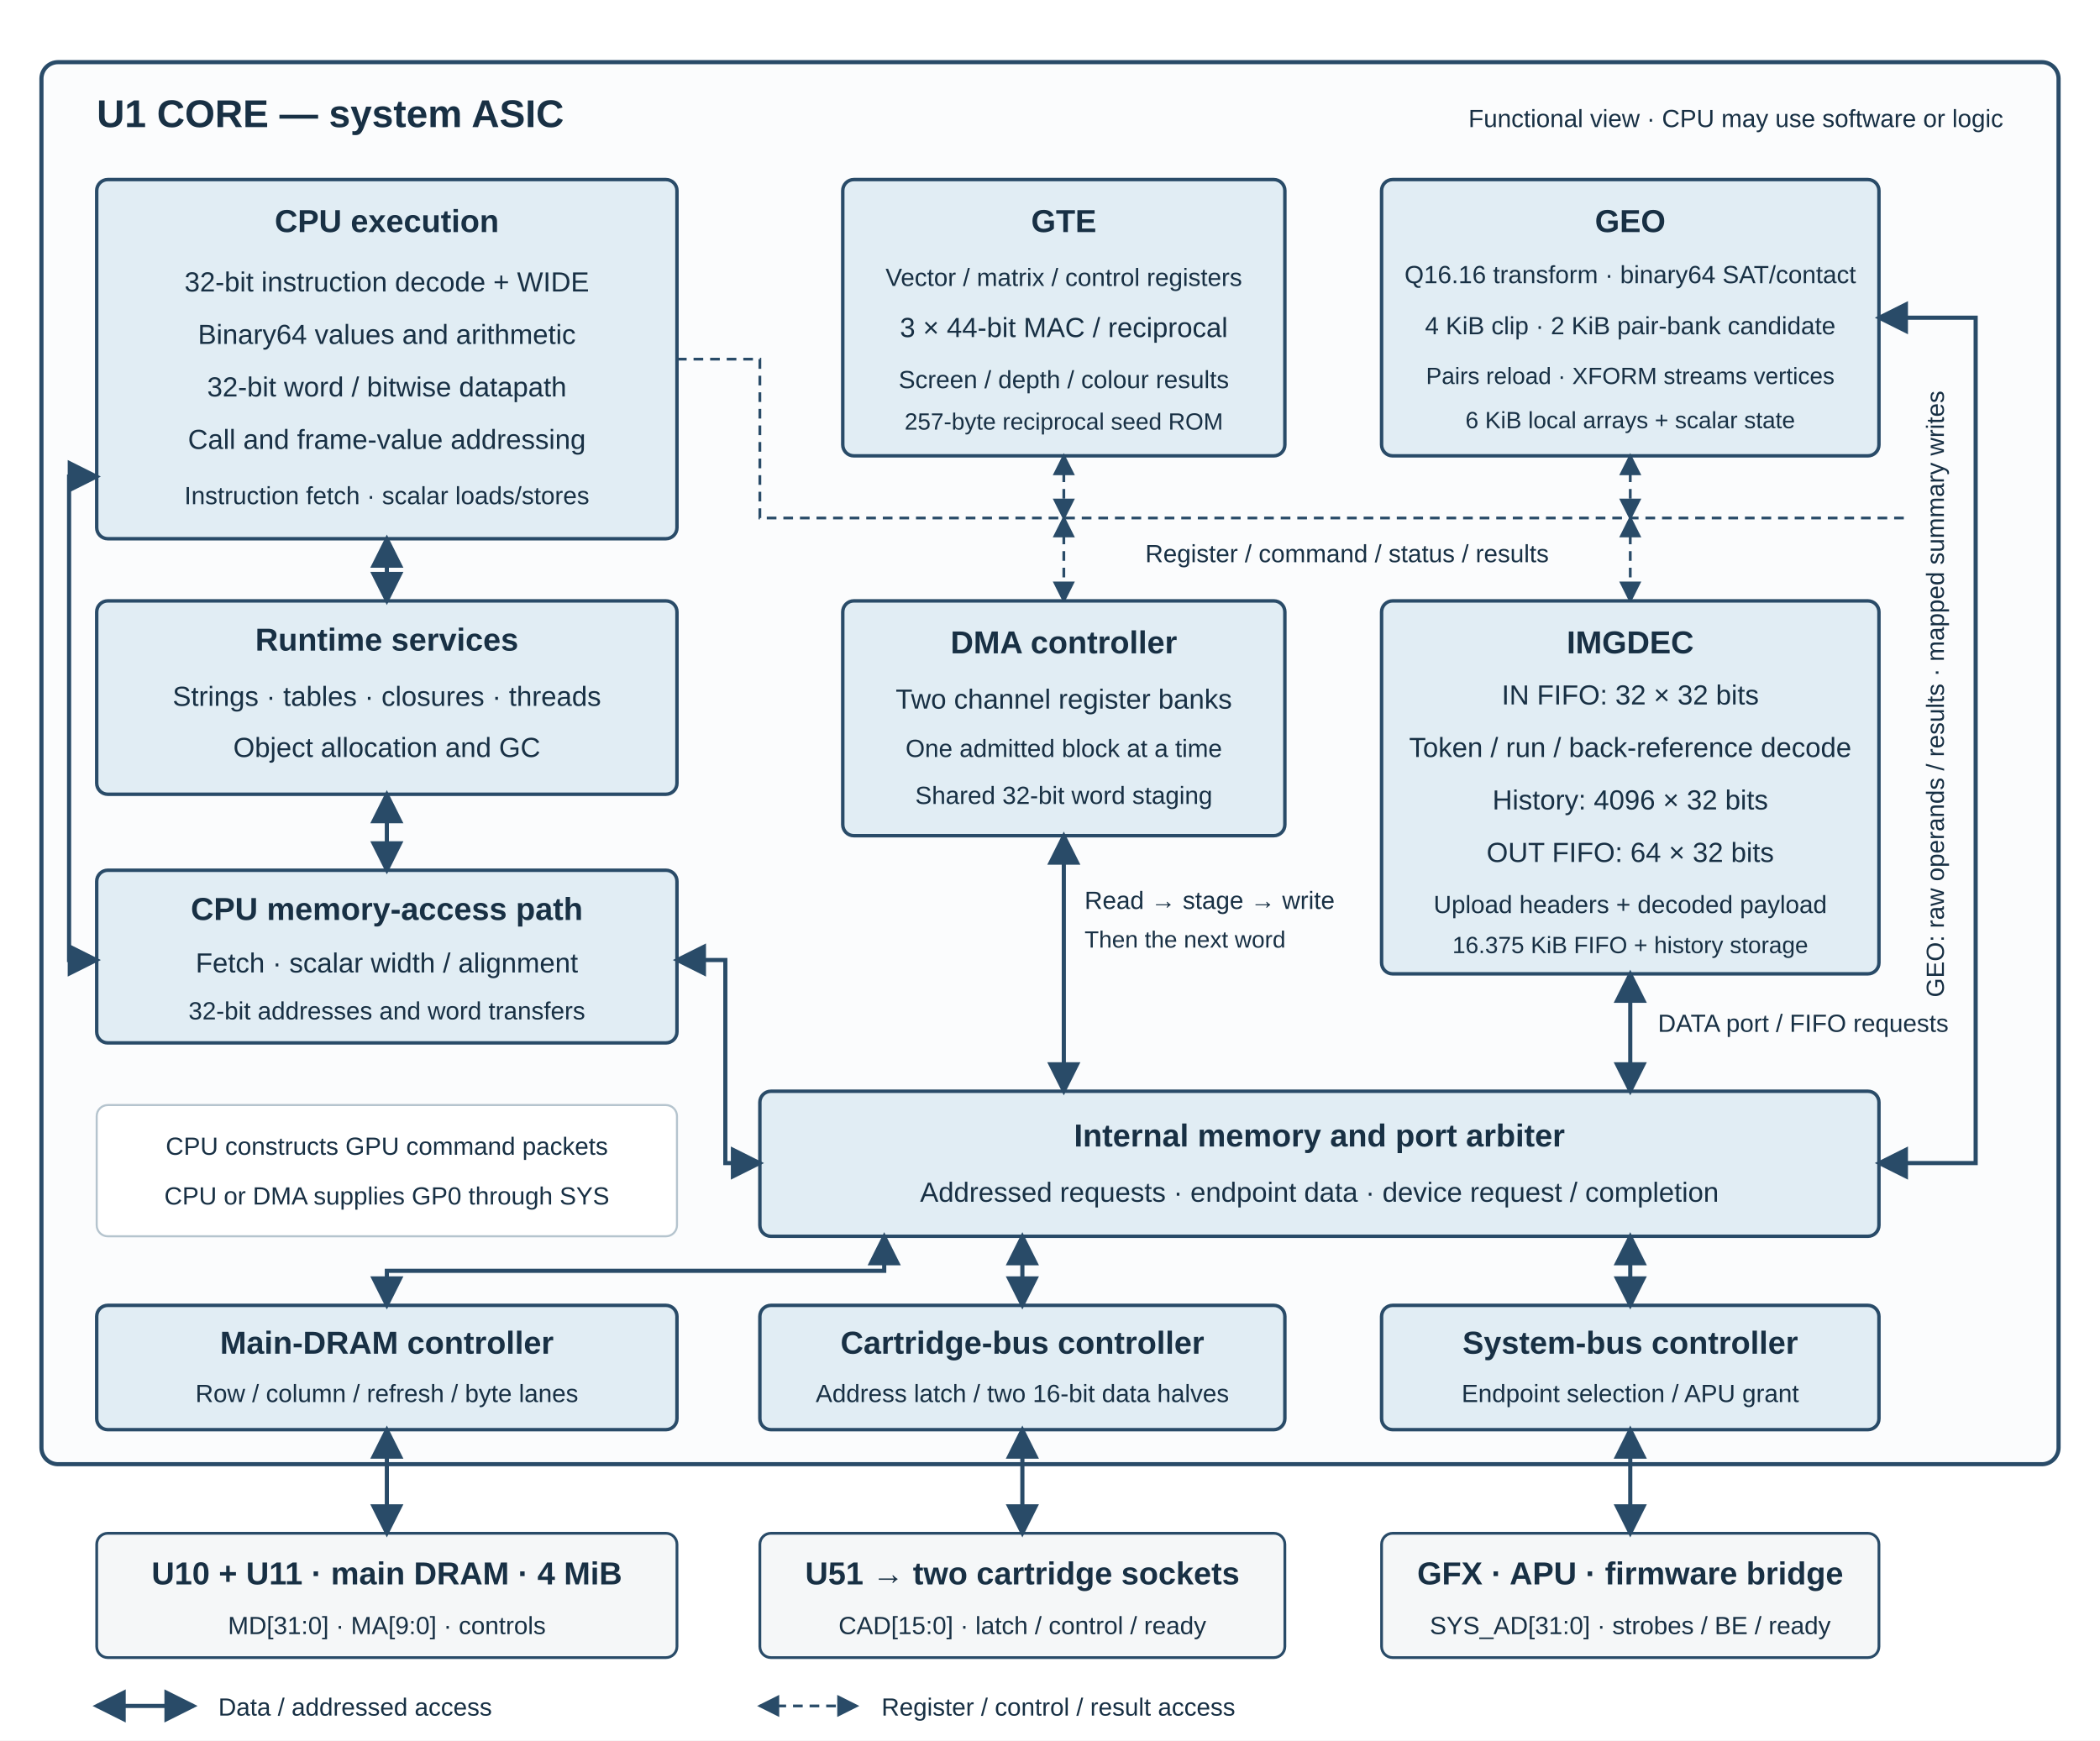
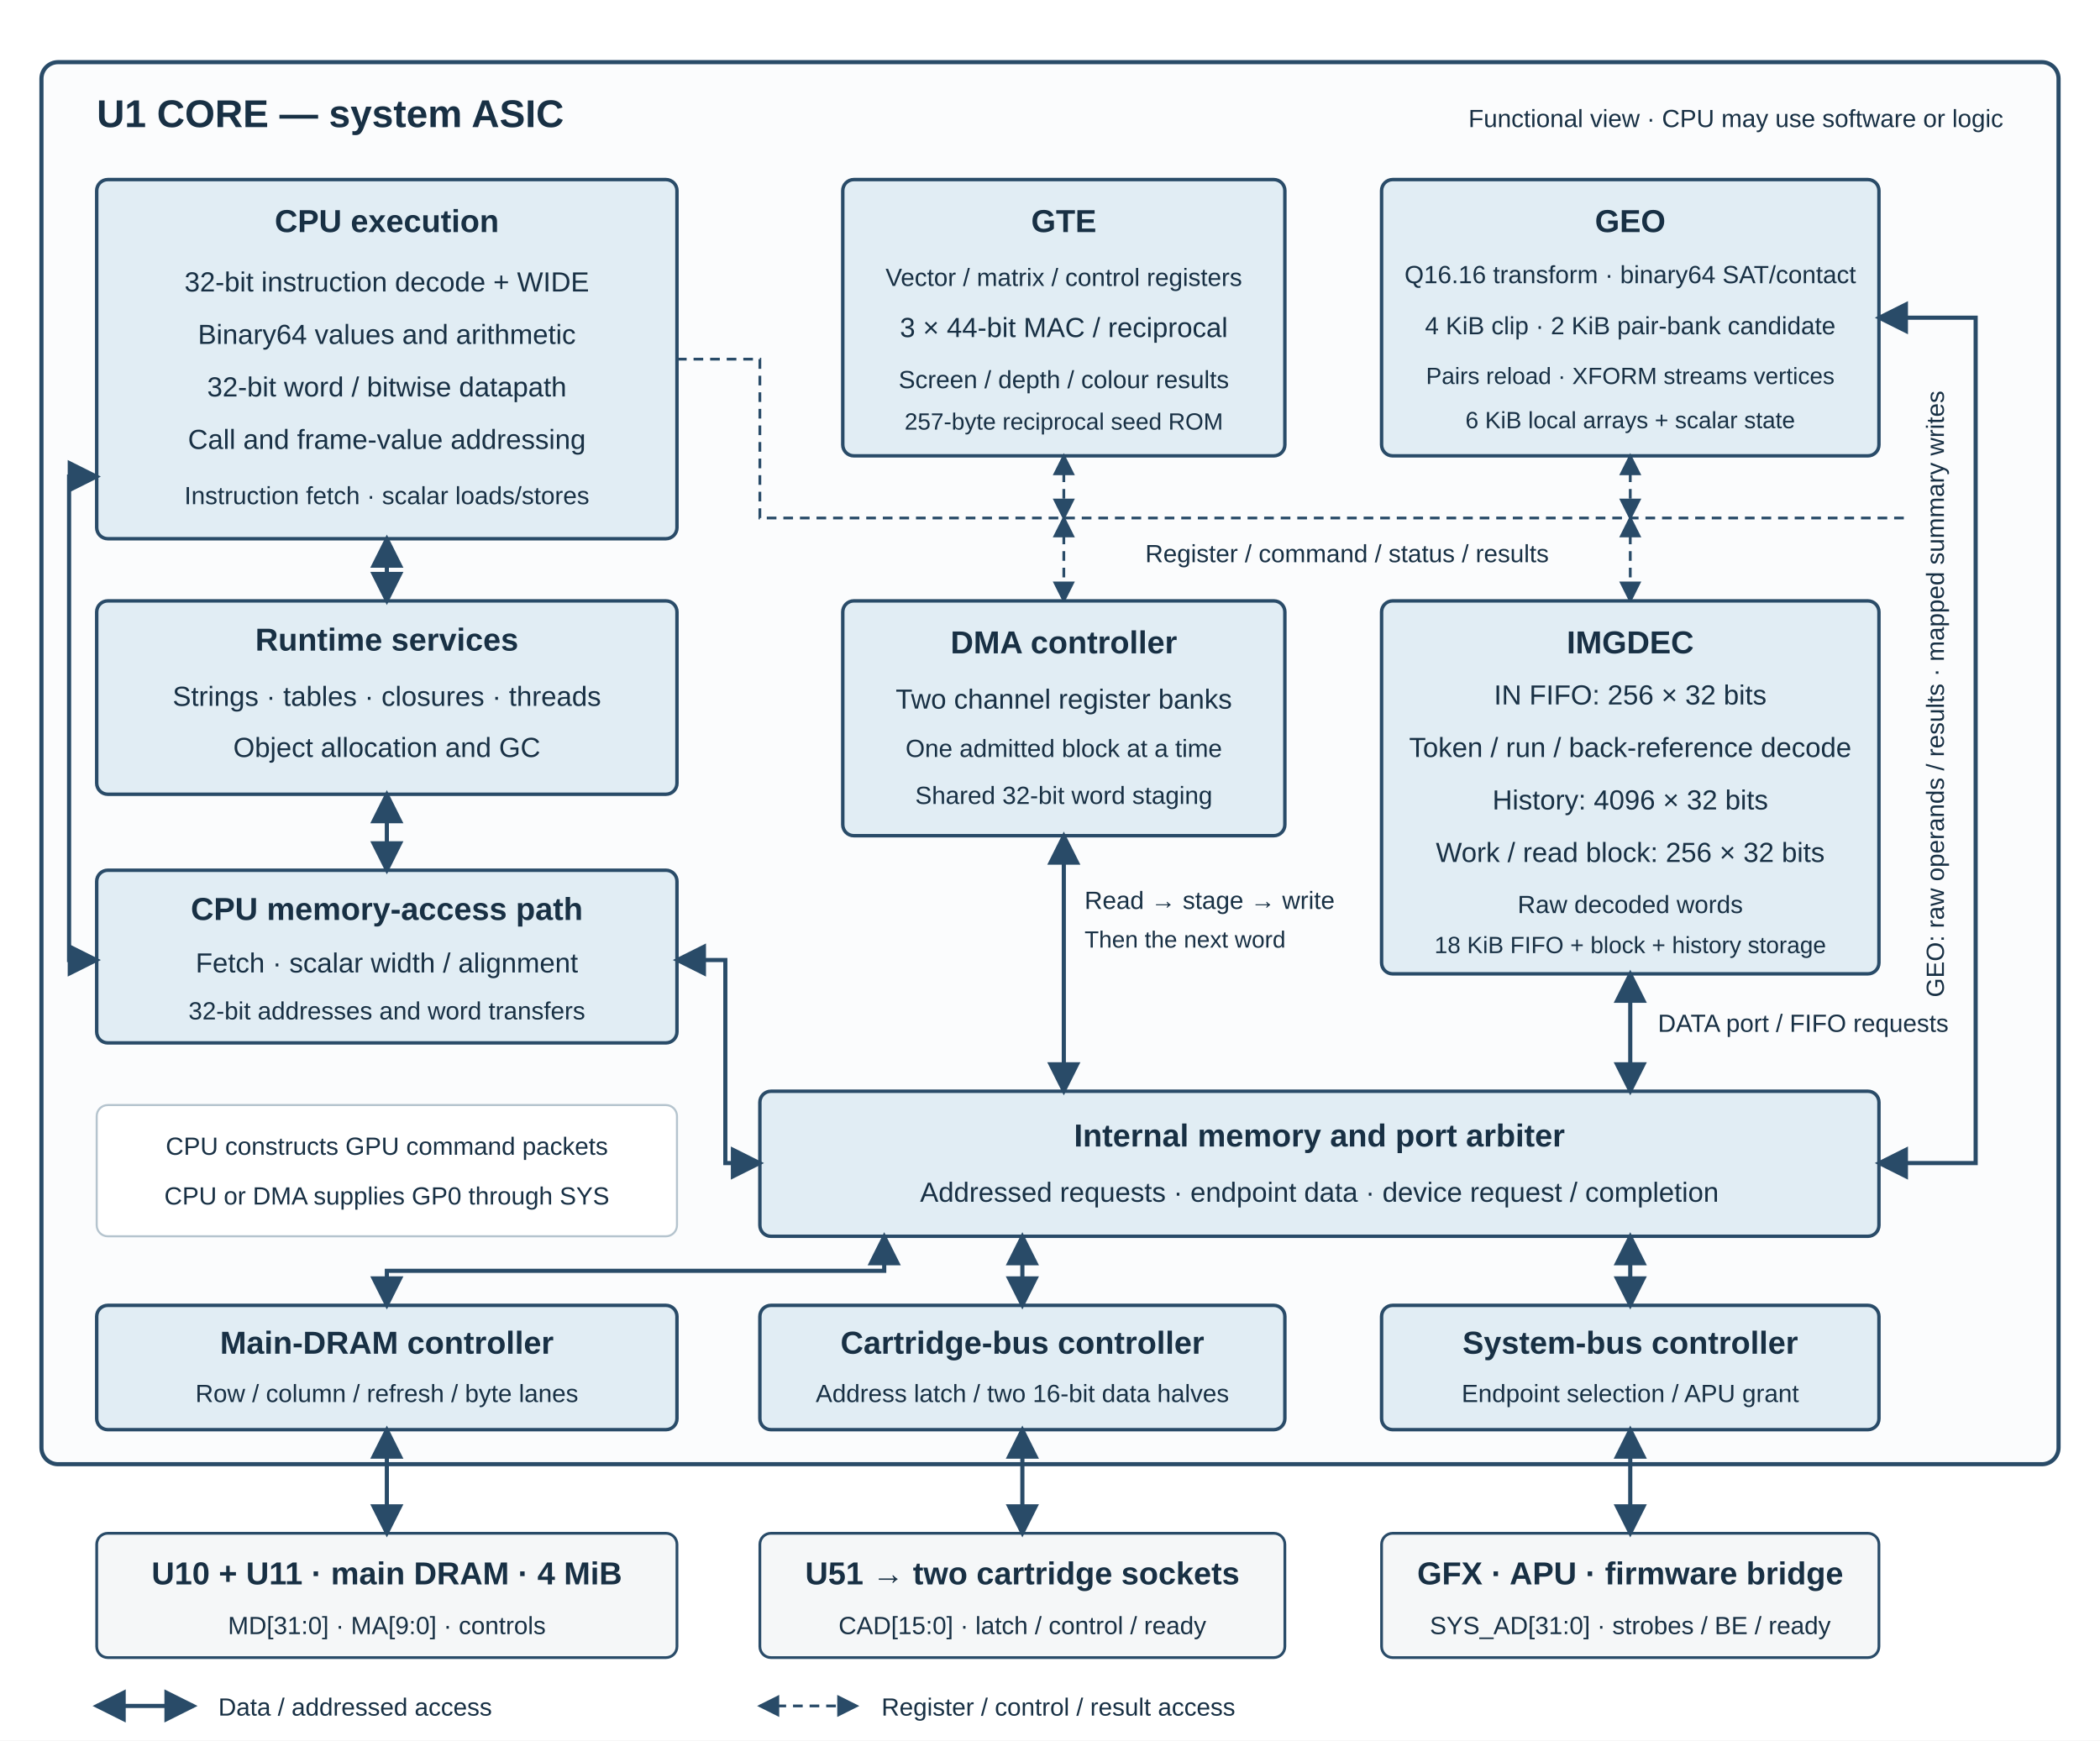
<svg xmlns="http://www.w3.org/2000/svg" viewBox="0 0 1520 1260" role="img" aria-labelledby="title desc">
  <defs>
    <marker id="arrow" markerWidth="8" markerHeight="8" refX="7" refY="4" orient="auto-start-reverse">
      <path d="M0,0 L8,4 L0,8 Z" fill="#294b68" />
    </marker>
    <style>
 text{font-family:Arial,sans-serif;fill:#183044;font-size:20px}
 .boundary{fill:#fbfcfd;stroke:#294b68;stroke-width:3}
 .block{fill:#e1edf4;stroke:#294b68;stroke-width:2.5}
 .store{fill:#f5f7f8;stroke:#294b68;stroke-width:2}
 .note{fill:#fff;stroke:#b5c4ce;stroke-width:1.5}
 .data{fill:none;stroke:#294b68;stroke-width:3;marker-start:url(#arrow);marker-end:url(#arrow)}
 .control{fill:none;stroke:#294b68;stroke-width:2;stroke-dasharray:7 5;marker-start:url(#arrow);marker-end:url(#arrow)}
 .spine{fill:none;stroke:#294b68;stroke-width:2;stroke-dasharray:7 5}
 .title{font-size:28px;font-weight:bold}.heading{font-size:23px;font-weight:bold}
 .minor{font-size:18px}.small{font-size:17px}
 </style>
  </defs>
  <rect width="1520" height="1260" fill="#fff" />
  <rect x="30" y="45" width="1460" height="1015" rx="12" class="boundary" />
  <text x="70" y="92" class="title">U1 CORE — system ASIC</text>
  <text x="1450" y="92" text-anchor="end" class="minor">Functional view · CPU may use software or logic</text>
  <rect x="70" y="130" width="420" height="260" rx="8" class="block" />
  <text x="280" y="168" text-anchor="middle" class="heading">CPU execution</text>
  <text x="280" y="211" text-anchor="middle">32-bit instruction decode + WIDE</text>
  <text x="280" y="249" text-anchor="middle">Binary64 values and arithmetic</text>
  <text x="280" y="287" text-anchor="middle">32-bit word / bitwise datapath</text>
  <text x="280" y="325" text-anchor="middle">Call and frame-value addressing</text>
  <text x="280" y="365" text-anchor="middle" class="minor">Instruction fetch · scalar loads/stores</text>
  <rect x="70" y="435" width="420" height="140" rx="8" class="block" />
  <text x="280" y="471" text-anchor="middle" class="heading">Runtime services</text>
  <text x="280" y="511" text-anchor="middle">Strings · tables · closures · threads</text>
  <text x="280" y="548" text-anchor="middle">Object allocation and GC</text>
  <path d="M280,390 V435" class="data" />
  <rect x="610" y="130" width="320" height="200" rx="8" class="block" />
  <text x="770" y="168" text-anchor="middle" class="heading">GTE</text>
  <text x="770" y="207" text-anchor="middle" class="minor">Vector / matrix / control registers</text>
  <text x="770" y="244" text-anchor="middle">3 × 44-bit MAC / reciprocal</text>
  <text x="770" y="281" text-anchor="middle" class="minor">Screen / depth / colour results</text>
  <text x="770" y="311" text-anchor="middle" class="small">257-byte reciprocal seed ROM</text>
  <rect x="1000" y="130" width="360" height="200" rx="8" class="block" />
  <text x="1180" y="168" text-anchor="middle" class="heading">GEO</text>
  <text x="1180" y="205" text-anchor="middle" class="minor">Q16.16 transform · binary64 SAT/contact</text>
  <text x="1180" y="242" text-anchor="middle" class="minor">4 KiB clip · 2 KiB pair-bank candidate</text>
  <text x="1180" y="278" text-anchor="middle" class="small">Pairs reload · XFORM streams vertices</text>
  <text x="1180" y="310" text-anchor="middle" class="small">6 KiB local arrays + scalar state</text>
  <path d="M490,260 H550 V375 H1380" class="spine" />
  <path d="M770,330 V375" class="control" />
  <path d="M1180,330 V375" class="control" />
  <path d="M770,375 V435" class="control" />
  <path d="M1180,375 V435" class="control" />
  <text x="975" y="407" text-anchor="middle" class="minor">Register / command / status / results</text>
  <rect x="610" y="435" width="320" height="170" rx="8" class="block" />
  <text x="770" y="473" text-anchor="middle" class="heading">DMA controller</text>
  <text x="770" y="513" text-anchor="middle">Two channel register banks</text>
  <text x="770" y="548" text-anchor="middle" class="minor">One admitted block at a time</text>
  <text x="770" y="582" text-anchor="middle" class="minor">Shared 32-bit word staging</text>
  <rect x="1000" y="435" width="360" height="270" rx="8" class="block" />
  <text x="1180" y="473" text-anchor="middle" class="heading">IMGDEC</text>
-   <text x="1180" y="510" text-anchor="middle">IN FIFO: 32 × 32 bits</text>
+   <text x="1180" y="510" text-anchor="middle">IN FIFO: 256 × 32 bits</text>
  <text x="1180" y="548" text-anchor="middle">Token / run / back-reference decode</text>
  <text x="1180" y="586" text-anchor="middle">History: 4096 × 32 bits</text>
-   <text x="1180" y="624" text-anchor="middle">OUT FIFO: 64 × 32 bits</text>
-   <text x="1180" y="661" text-anchor="middle" class="minor">Upload headers + decoded payload</text>
-   <text x="1180" y="690" text-anchor="middle" class="small">16.375 KiB FIFO + history storage</text>
+   <text x="1180" y="624" text-anchor="middle">Work / read block: 256 × 32 bits</text>
+   <text x="1180" y="661" text-anchor="middle" class="minor">Raw decoded words</text>
+   <text x="1180" y="690" text-anchor="middle" class="small">18 KiB FIFO + block + history storage</text>
  <rect x="70" y="630" width="420" height="125" rx="8" class="block" />
  <text x="280" y="666" text-anchor="middle" class="heading">CPU memory-access path</text>
  <text x="280" y="704" text-anchor="middle">Fetch · scalar width / alignment</text>
  <text x="280" y="738" text-anchor="middle" class="minor">32-bit addresses and word transfers</text>
  <path d="M280,575 V630" class="data" />
  <path d="M70,345 H50 V695 H70" class="data" />
  <rect x="550" y="790" width="810" height="105" rx="8" class="block" />
  <text x="955" y="830" text-anchor="middle" class="heading">Internal memory and port arbiter</text>
  <text x="955" y="870" text-anchor="middle">Addressed requests · endpoint data · device request / completion</text>
  <path d="M490,695 H525 V842 H550" class="data" />
  <path d="M770,605 V790" class="data" />
  <text x="785" y="658" class="minor">Read → stage → write</text>
  <text x="785" y="686" class="small">Then the next word</text>
  <path d="M1180,705 V790" class="data" />
  <text x="1200" y="747" class="minor">DATA port / FIFO requests</text>
  <path d="M1360,230 H1430 V842 H1360" class="data" />
  <text x="1407" y="722" transform="rotate(-90 1407 722)" class="minor">GEO: raw operands / results · mapped summary writes</text>
  <rect x="70" y="800" width="420" height="95" rx="8" class="note" />
  <text x="280" y="836" text-anchor="middle" class="minor">CPU constructs GPU command packets</text>
  <text x="280" y="872" text-anchor="middle" class="minor">CPU or DMA supplies GP0 through SYS</text>
  <rect x="70" y="945" width="420" height="90" rx="8" class="block" />
  <text x="280" y="980" text-anchor="middle" class="heading">Main-DRAM controller</text>
  <text x="280" y="1015" text-anchor="middle" class="minor">Row / column / refresh / byte lanes</text>
  <rect x="550" y="945" width="380" height="90" rx="8" class="block" />
  <text x="740" y="980" text-anchor="middle" class="heading">Cartridge-bus controller</text>
  <text x="740" y="1015" text-anchor="middle" class="minor">Address latch / two 16-bit data halves</text>
  <rect x="1000" y="945" width="360" height="90" rx="8" class="block" />
  <text x="1180" y="980" text-anchor="middle" class="heading">System-bus controller</text>
  <text x="1180" y="1015" text-anchor="middle" class="minor">Endpoint selection / APU grant</text>
  <path d="M640,895 V920 H280 V945" class="data" />
  <path d="M740,895 V945" class="data" />
  <path d="M1180,895 V945" class="data" />
  <rect x="70" y="1110" width="420" height="90" rx="8" class="store" />
  <text x="280" y="1147" text-anchor="middle" class="heading">U10 + U11 · main DRAM · 4 MiB</text>
  <text x="280" y="1183" text-anchor="middle" class="minor">MD[31:0] · MA[9:0] · controls</text>
  <rect x="550" y="1110" width="380" height="90" rx="8" class="store" />
  <text x="740" y="1147" text-anchor="middle" class="heading">U51 → two cartridge sockets</text>
  <text x="740" y="1183" text-anchor="middle" class="minor">CAD[15:0] · latch / control / ready</text>
  <rect x="1000" y="1110" width="360" height="90" rx="8" class="store" />
  <text x="1180" y="1147" text-anchor="middle" class="heading">GFX · APU · firmware bridge</text>
  <text x="1180" y="1183" text-anchor="middle" class="minor">SYS_AD[31:0] · strobes / BE / ready</text>
  <path d="M280,1035 V1110" class="data" />
  <path d="M740,1035 V1110" class="data" />
  <path d="M1180,1035 V1110" class="data" />
  <path d="M70,1235 H140" class="data" />
  <text x="158" y="1242" class="minor">Data / addressed access</text>
  <path d="M550,1235 H620" class="control" />
  <text x="638" y="1242" class="minor">Register / control / result access</text>
</svg>
